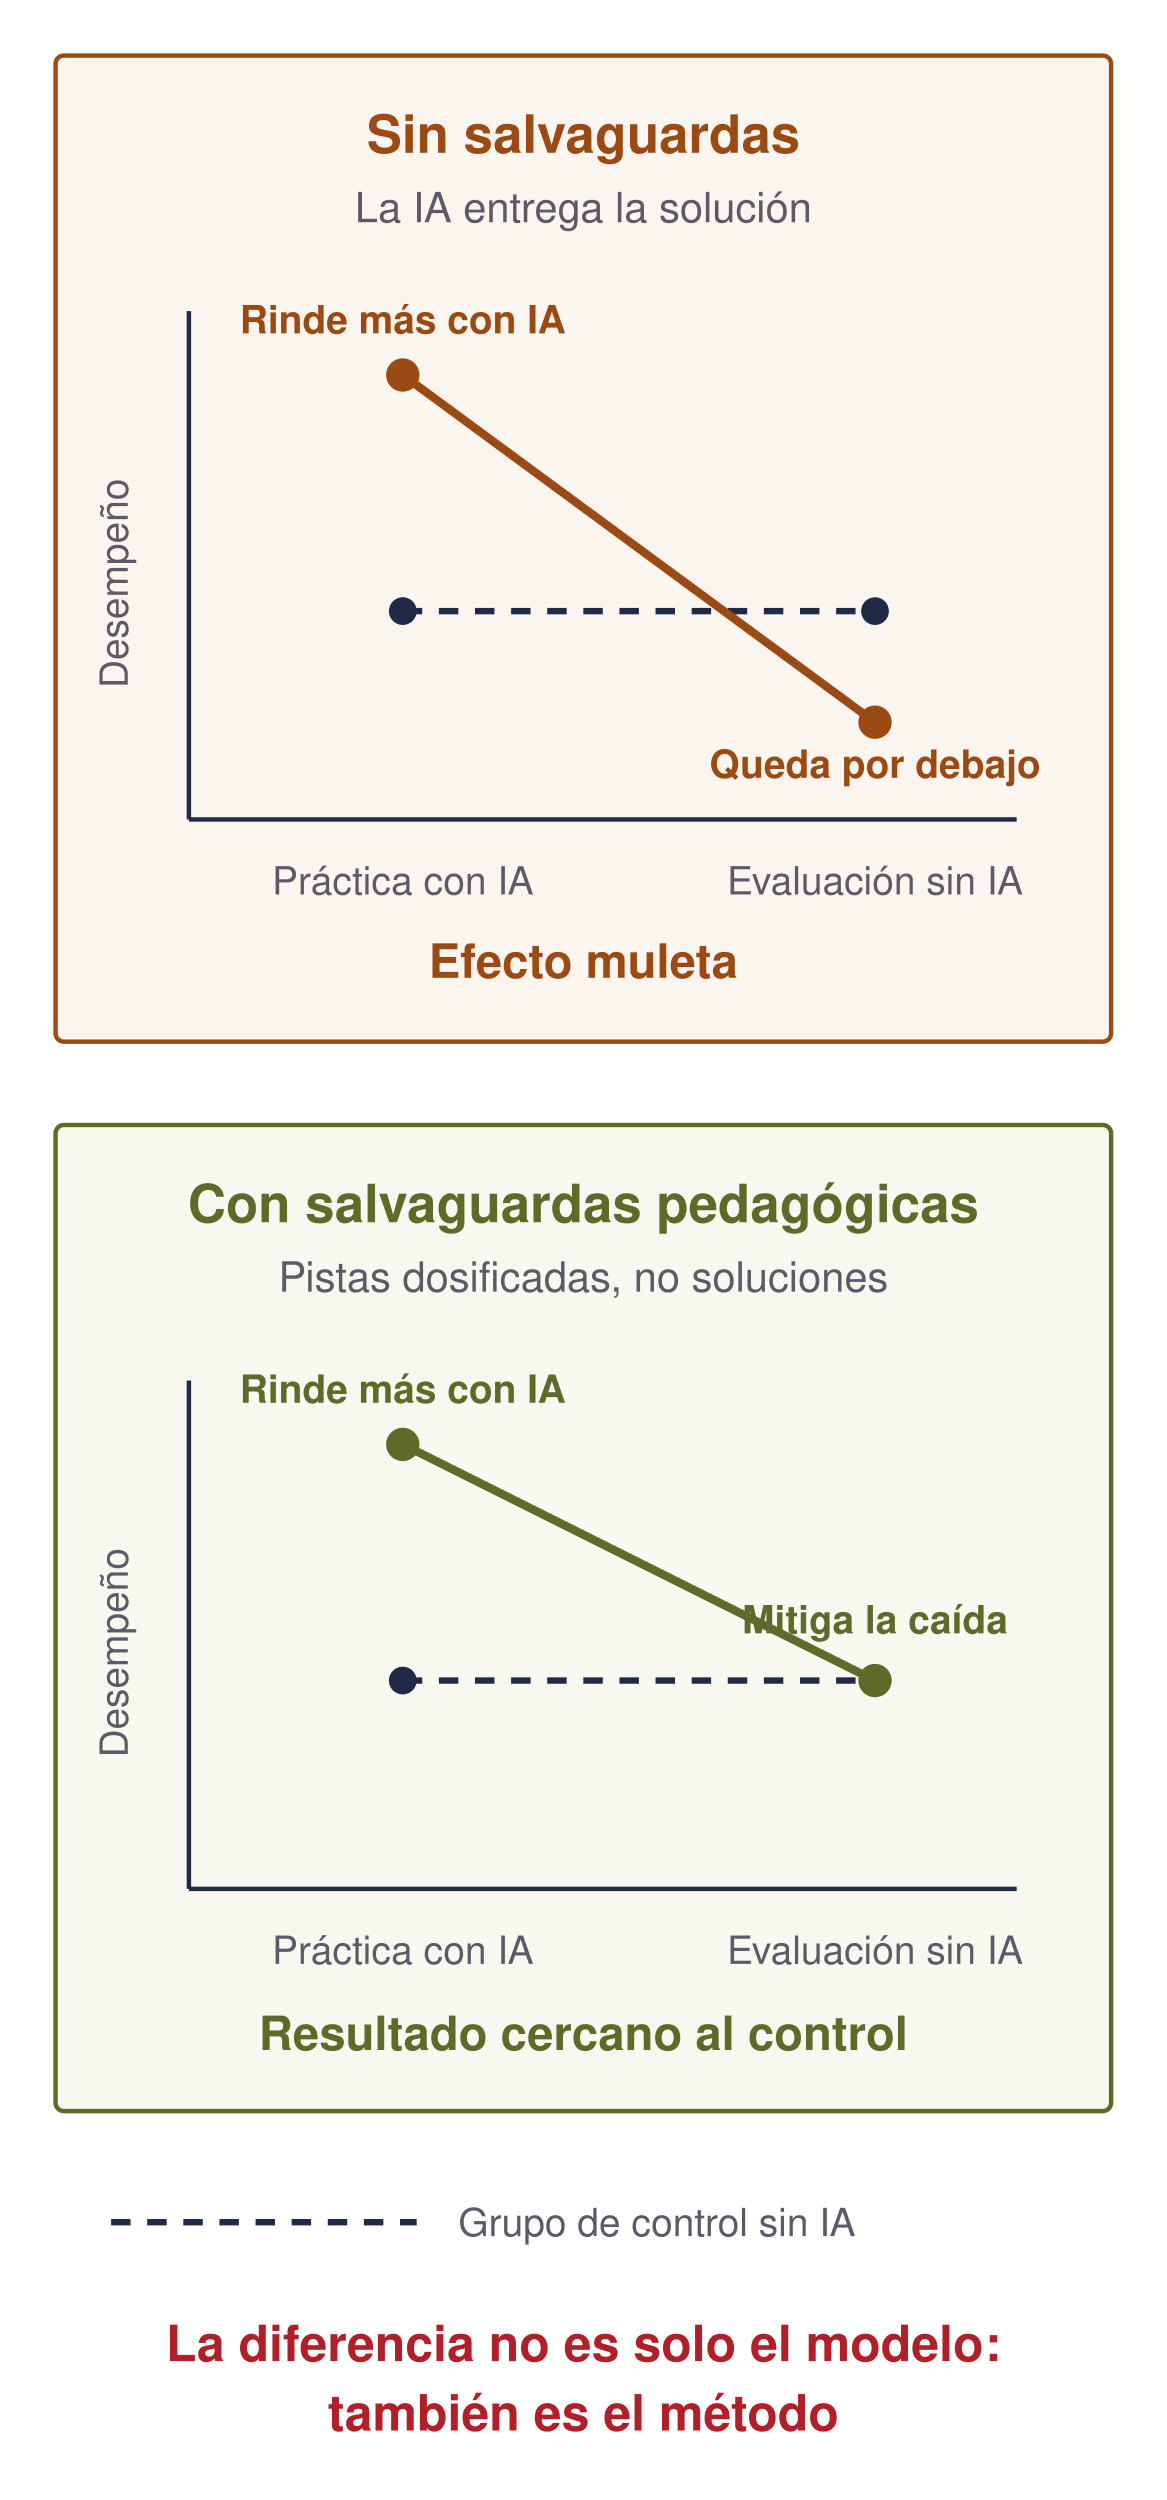
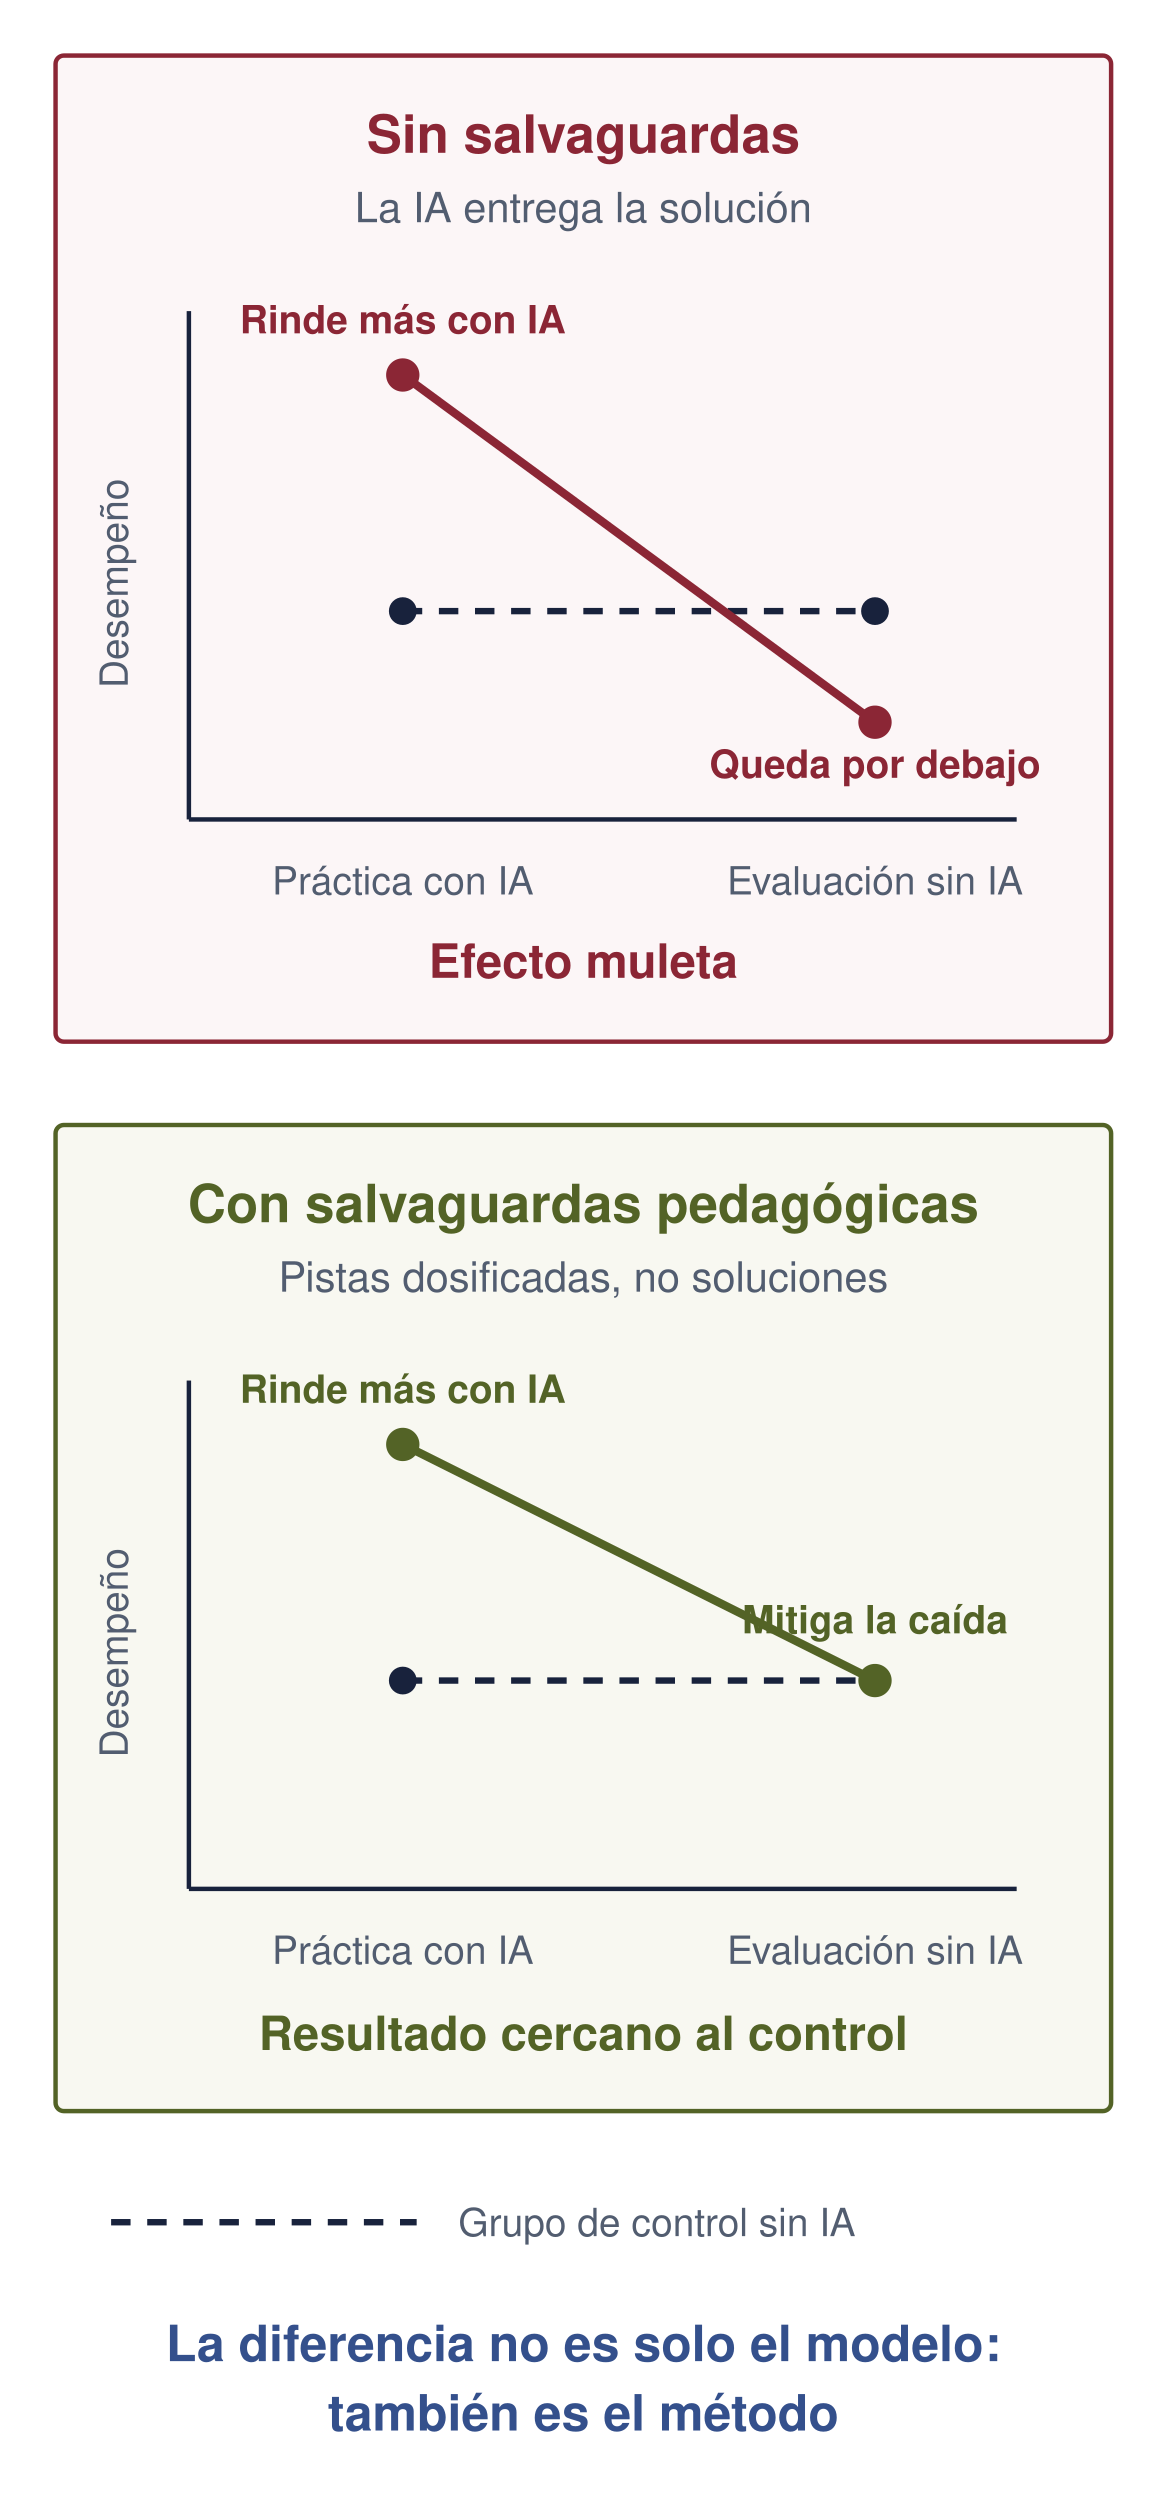
<svg xmlns="http://www.w3.org/2000/svg" viewBox="0 0 420 900" role="img" aria-labelledby="titulo desc">
  <style>
    .tk-font { font-family:'Archivo Narrow',Helvetica,Arial,sans-serif; }
-     .f-ink { fill:#202945; } .f-muted { fill:#5B5A66; }
-     .f-primary { fill:#B12028; } .f-good { fill:#5E6A28; } .f-risk { fill:#9A4A12; }
-     .bg-good { fill:#ECEDDC; } .bg-risk { fill:#F4E6D8; }
-     .st-good { stroke:#5E6A28; } .st-risk { stroke:#9A4A12; } .st-axis { stroke:#202945; }
+     .f-ink { fill:#18223c; } .f-muted { fill:#525d70; }
+     .f-primary { fill:#34508c; } .f-good { fill:#536326; } .f-risk { fill:#8b2635; }
+     .bg-good { fill:#ECEDDC; } .bg-risk { fill:#f8e7ea; }
+     .st-good { stroke:#536326; } .st-risk { stroke:#8b2635; } .st-axis { stroke:#18223c; }
  </style>
  <g class="tk-font">
    <rect x="20" y="20" width="380" height="355" rx="3" class="bg-risk st-risk" stroke-width="1.6" fill-opacity=".38" />
    <text x="210" y="55" text-anchor="middle" font-size="19" font-weight="bold" class="f-risk">Sin salvaguardas</text>
    <text x="210" y="80" text-anchor="middle" font-size="15" class="f-muted">La IA entrega la solución</text>
    <line x1="68" y1="295" x2="366" y2="295" class="st-axis" stroke-width="1.6" />
    <line x1="68" y1="295" x2="68" y2="112" class="st-axis" stroke-width="1.6" />
    <text x="46" y="210" text-anchor="middle" font-size="14" class="f-muted" transform="rotate(-90 46 210)">Desempeño</text>
    <line x1="145" y1="220" x2="315" y2="220" class="st-axis" stroke-width="2.3" stroke-dasharray="7 6" />
-     <circle cx="145" cy="220" r="5" fill="#202945" />
-     <circle cx="315" cy="220" r="5" fill="#202945" />
+     <circle cx="145" cy="220" r="5" fill="#18223c" />
+     <circle cx="315" cy="220" r="5" fill="#18223c" />
    <line x1="145" y1="135" x2="315" y2="260" class="st-risk" stroke-width="3" />
-     <circle cx="145" cy="135" r="6" fill="#9A4A12" />
-     <circle cx="315" cy="260" r="6" fill="#9A4A12" />
+     <circle cx="145" cy="135" r="6" fill="#8b2635" />
+     <circle cx="315" cy="260" r="6" fill="#8b2635" />
    <text x="145" y="120" text-anchor="middle" font-size="14" font-weight="bold" class="f-risk">Rinde más con IA</text>
    <text x="315" y="280" text-anchor="middle" font-size="14" font-weight="bold" class="f-risk">Queda por debajo</text>
    <text x="145" y="322" text-anchor="middle" font-size="14" class="f-muted">Práctica con IA</text>
    <text x="315" y="322" text-anchor="middle" font-size="14" class="f-muted">Evaluación sin IA</text>
    <text x="210" y="352" text-anchor="middle" font-size="17" font-weight="bold" class="f-risk">Efecto muleta</text>
    <rect x="20" y="405" width="380" height="355" rx="3" class="bg-good st-good" stroke-width="1.6" fill-opacity=".38" />
    <text x="210" y="440" text-anchor="middle" font-size="19" font-weight="bold" class="f-good">Con salvaguardas pedagógicas</text>
    <text x="210" y="465" text-anchor="middle" font-size="15" class="f-muted">Pistas dosificadas, no soluciones</text>
    <line x1="68" y1="680" x2="366" y2="680" class="st-axis" stroke-width="1.6" />
    <line x1="68" y1="680" x2="68" y2="497" class="st-axis" stroke-width="1.6" />
    <text x="46" y="595" text-anchor="middle" font-size="14" class="f-muted" transform="rotate(-90 46 595)">Desempeño</text>
    <line x1="145" y1="605" x2="315" y2="605" class="st-axis" stroke-width="2.3" stroke-dasharray="7 6" />
-     <circle cx="145" cy="605" r="5" fill="#202945" />
-     <circle cx="315" cy="605" r="5" fill="#202945" />
+     <circle cx="145" cy="605" r="5" fill="#18223c" />
+     <circle cx="315" cy="605" r="5" fill="#18223c" />
    <line x1="145" y1="520" x2="315" y2="605" class="st-good" stroke-width="3" />
-     <circle cx="145" cy="520" r="6" fill="#5E6A28" />
-     <circle cx="315" cy="605" r="6" fill="#5E6A28" />
+     <circle cx="145" cy="520" r="6" fill="#536326" />
+     <circle cx="315" cy="605" r="6" fill="#536326" />
    <text x="145" y="505" text-anchor="middle" font-size="14" font-weight="bold" class="f-good">Rinde más con IA</text>
    <text x="315" y="588" text-anchor="middle" font-size="14" font-weight="bold" class="f-good">Mitiga la caída</text>
    <text x="145" y="707" text-anchor="middle" font-size="14" class="f-muted">Práctica con IA</text>
    <text x="315" y="707" text-anchor="middle" font-size="14" class="f-muted">Evaluación sin IA</text>
    <text x="210" y="738" text-anchor="middle" font-size="17" font-weight="bold" class="f-good">Resultado cercano al control</text>
    <line x1="40" y1="800" x2="150" y2="800" class="st-axis" stroke-width="2.3" stroke-dasharray="7 6" />
    <text x="165" y="805" font-size="14" class="f-muted">Grupo de control sin IA</text>
    <text x="210" y="850" text-anchor="middle" font-size="18" font-weight="bold" class="f-primary">La diferencia no es solo el modelo:</text>
    <text x="210" y="875" text-anchor="middle" font-size="18" font-weight="bold" class="f-primary">también es el método</text>
  </g>
</svg>
